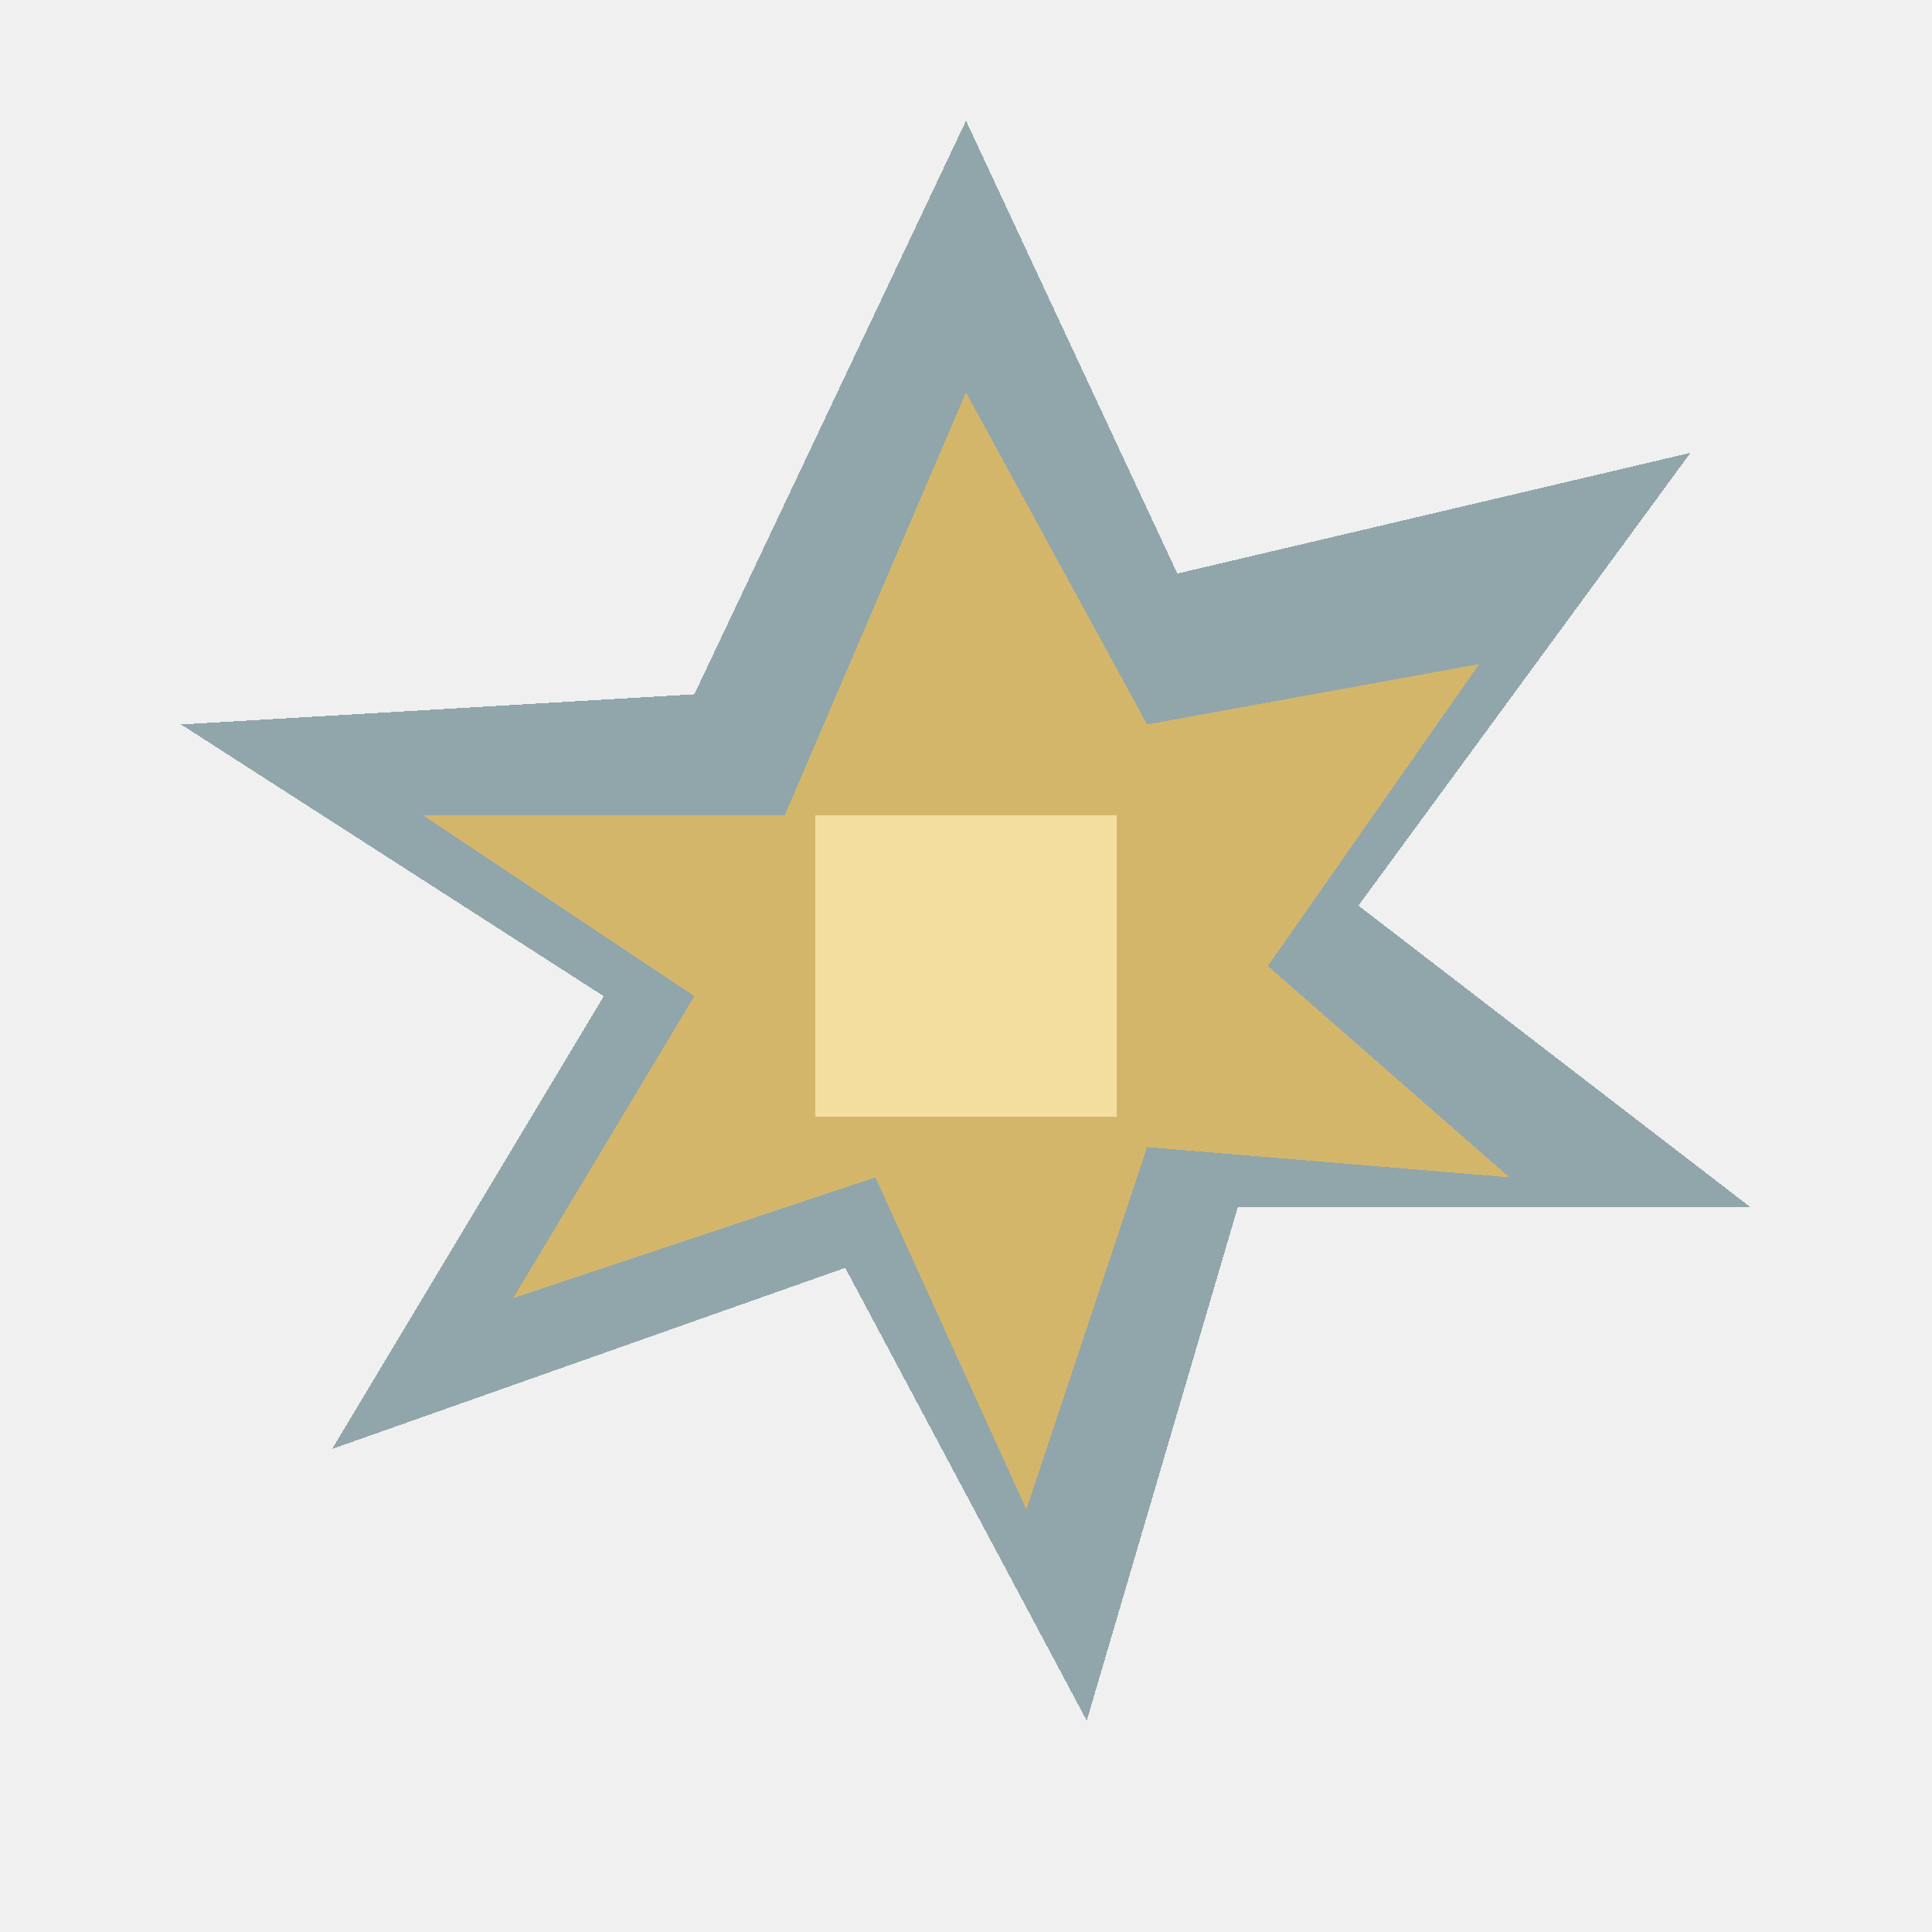
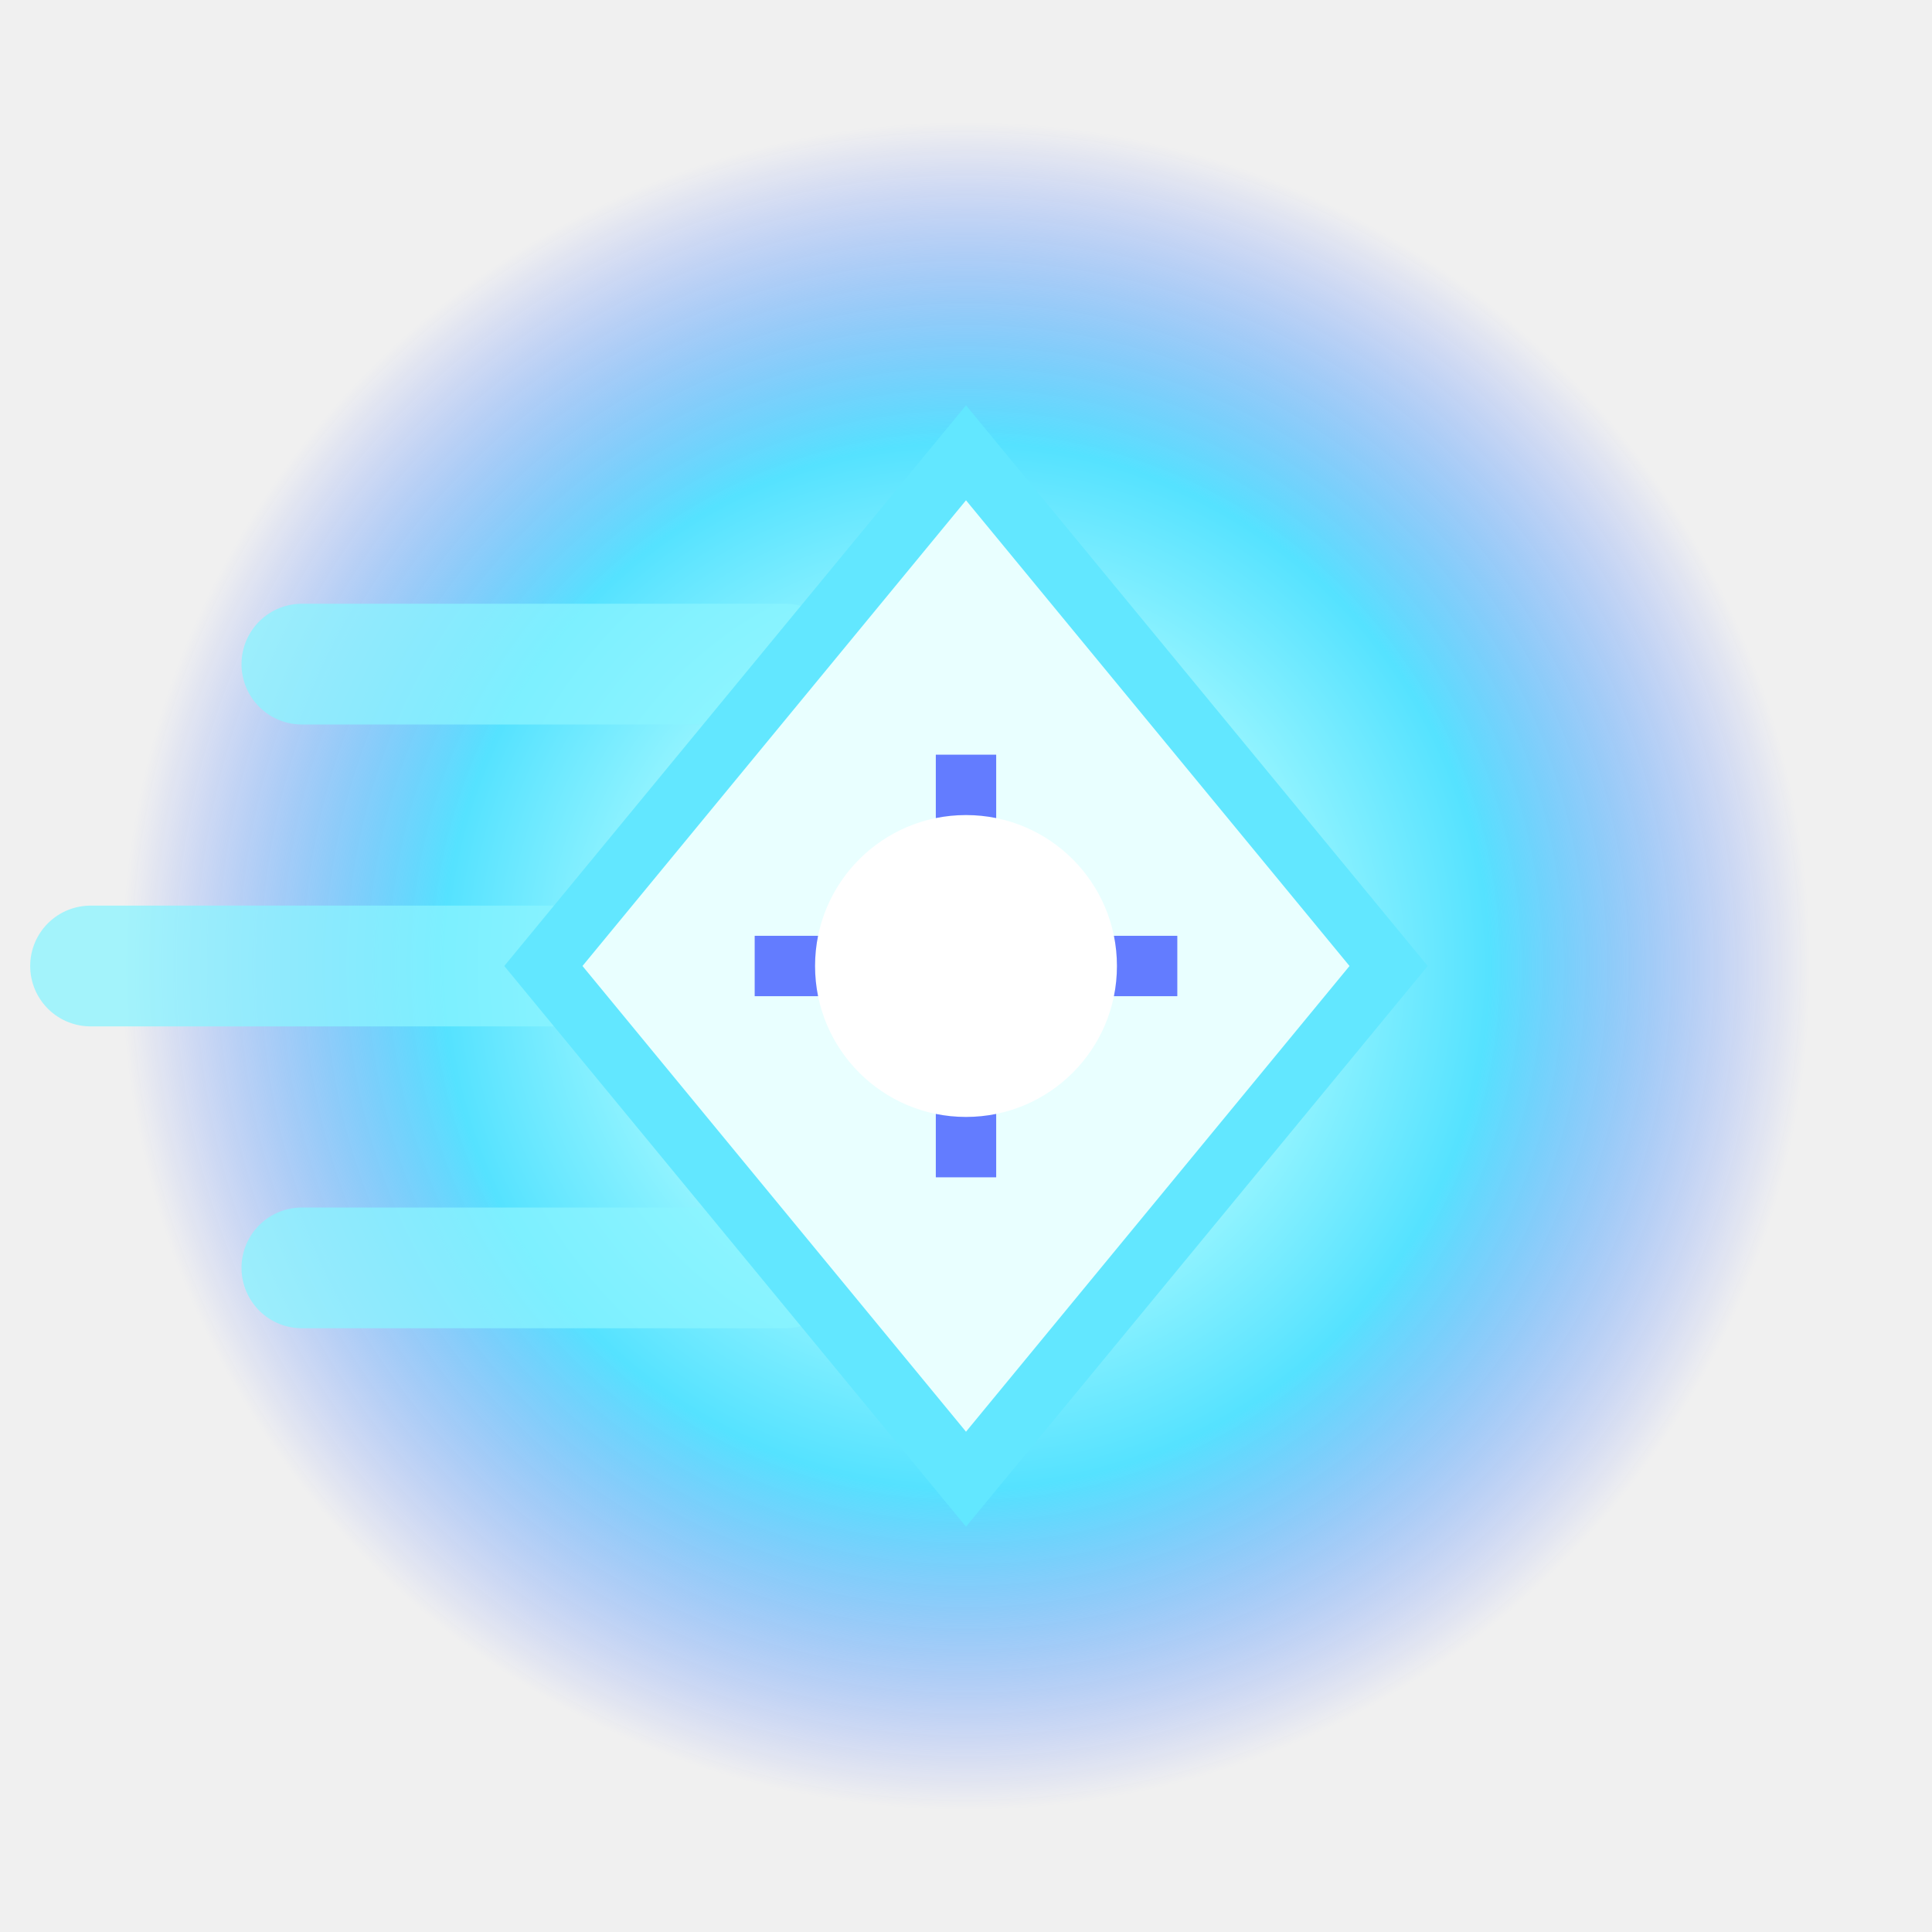
- <svg xmlns="http://www.w3.org/2000/svg" width="64" height="64" viewBox="0 0 64 64" shape-rendering="crispEdges">
-   <path d="M32 4L39 19L56 15L45 30L58 40L41 40L36 57L28 42L11 48L20 33L6 24L23 23Z" fill="#6b8990" opacity=".72" />
-   <path d="M32 13L38 24L49 22L42 32L50 39L38 38L34 50L29 39L17 43L23 33L14 27L26 27Z" fill="#d4b66b" />
-   <rect x="27" y="27" width="10" height="10" fill="#f3dea0" />
+ <svg xmlns="http://www.w3.org/2000/svg" width="64" height="64" viewBox="0 0 64 64">
+   <defs>
+     <radialGradient id="core">
+       <stop stop-color="#ffffff" />
+       <stop offset=".28" stop-color="#baffff" />
+       <stop offset=".62" stop-color="#55e2ff" />
+       <stop offset="1" stop-color="#4f6cff" stop-opacity="0" />
+     </radialGradient>
+   </defs>
+   <circle cx="32" cy="32" r="28" fill="url(#core)" />
+   <path d="M3 32h18M10 22h16M10 42h16" stroke="#8af4ff" stroke-width="4" stroke-linecap="round" opacity=".75" />
+   <path d="M18 32l14-17 14 17-14 17z" fill="#e9ffff" stroke="#62e7ff" stroke-width="2" />
+   <path d="M25 32h14M32 25v14" stroke="#637cff" stroke-width="2" />
+   <circle cx="32" cy="32" r="5" fill="#fff" />
</svg>
